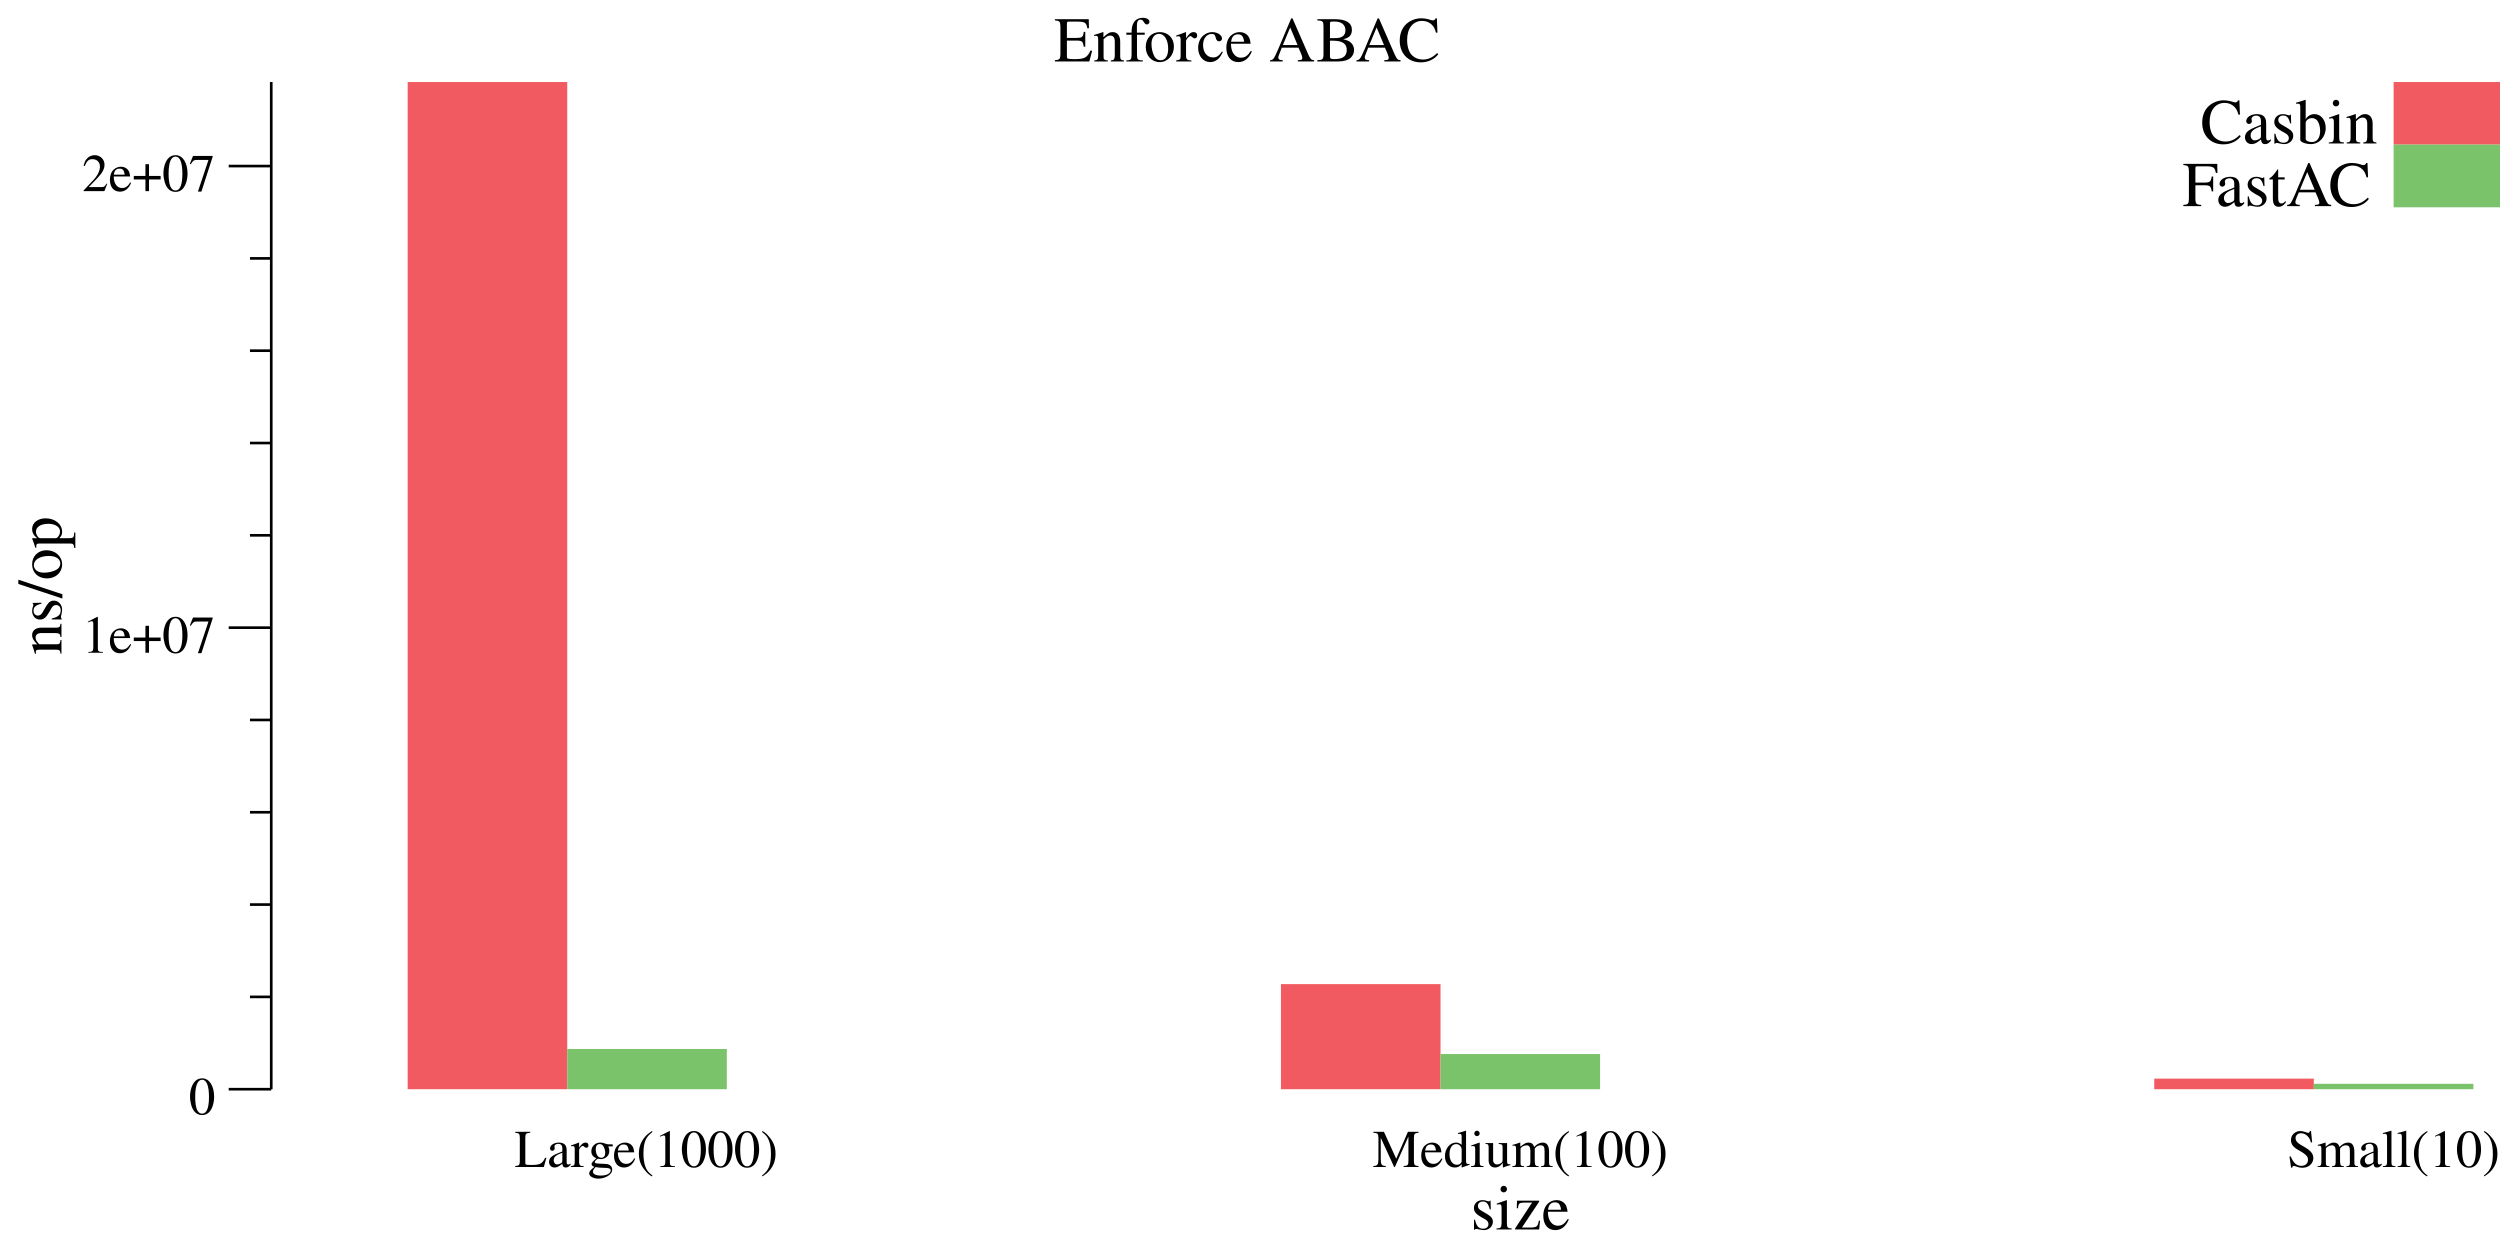
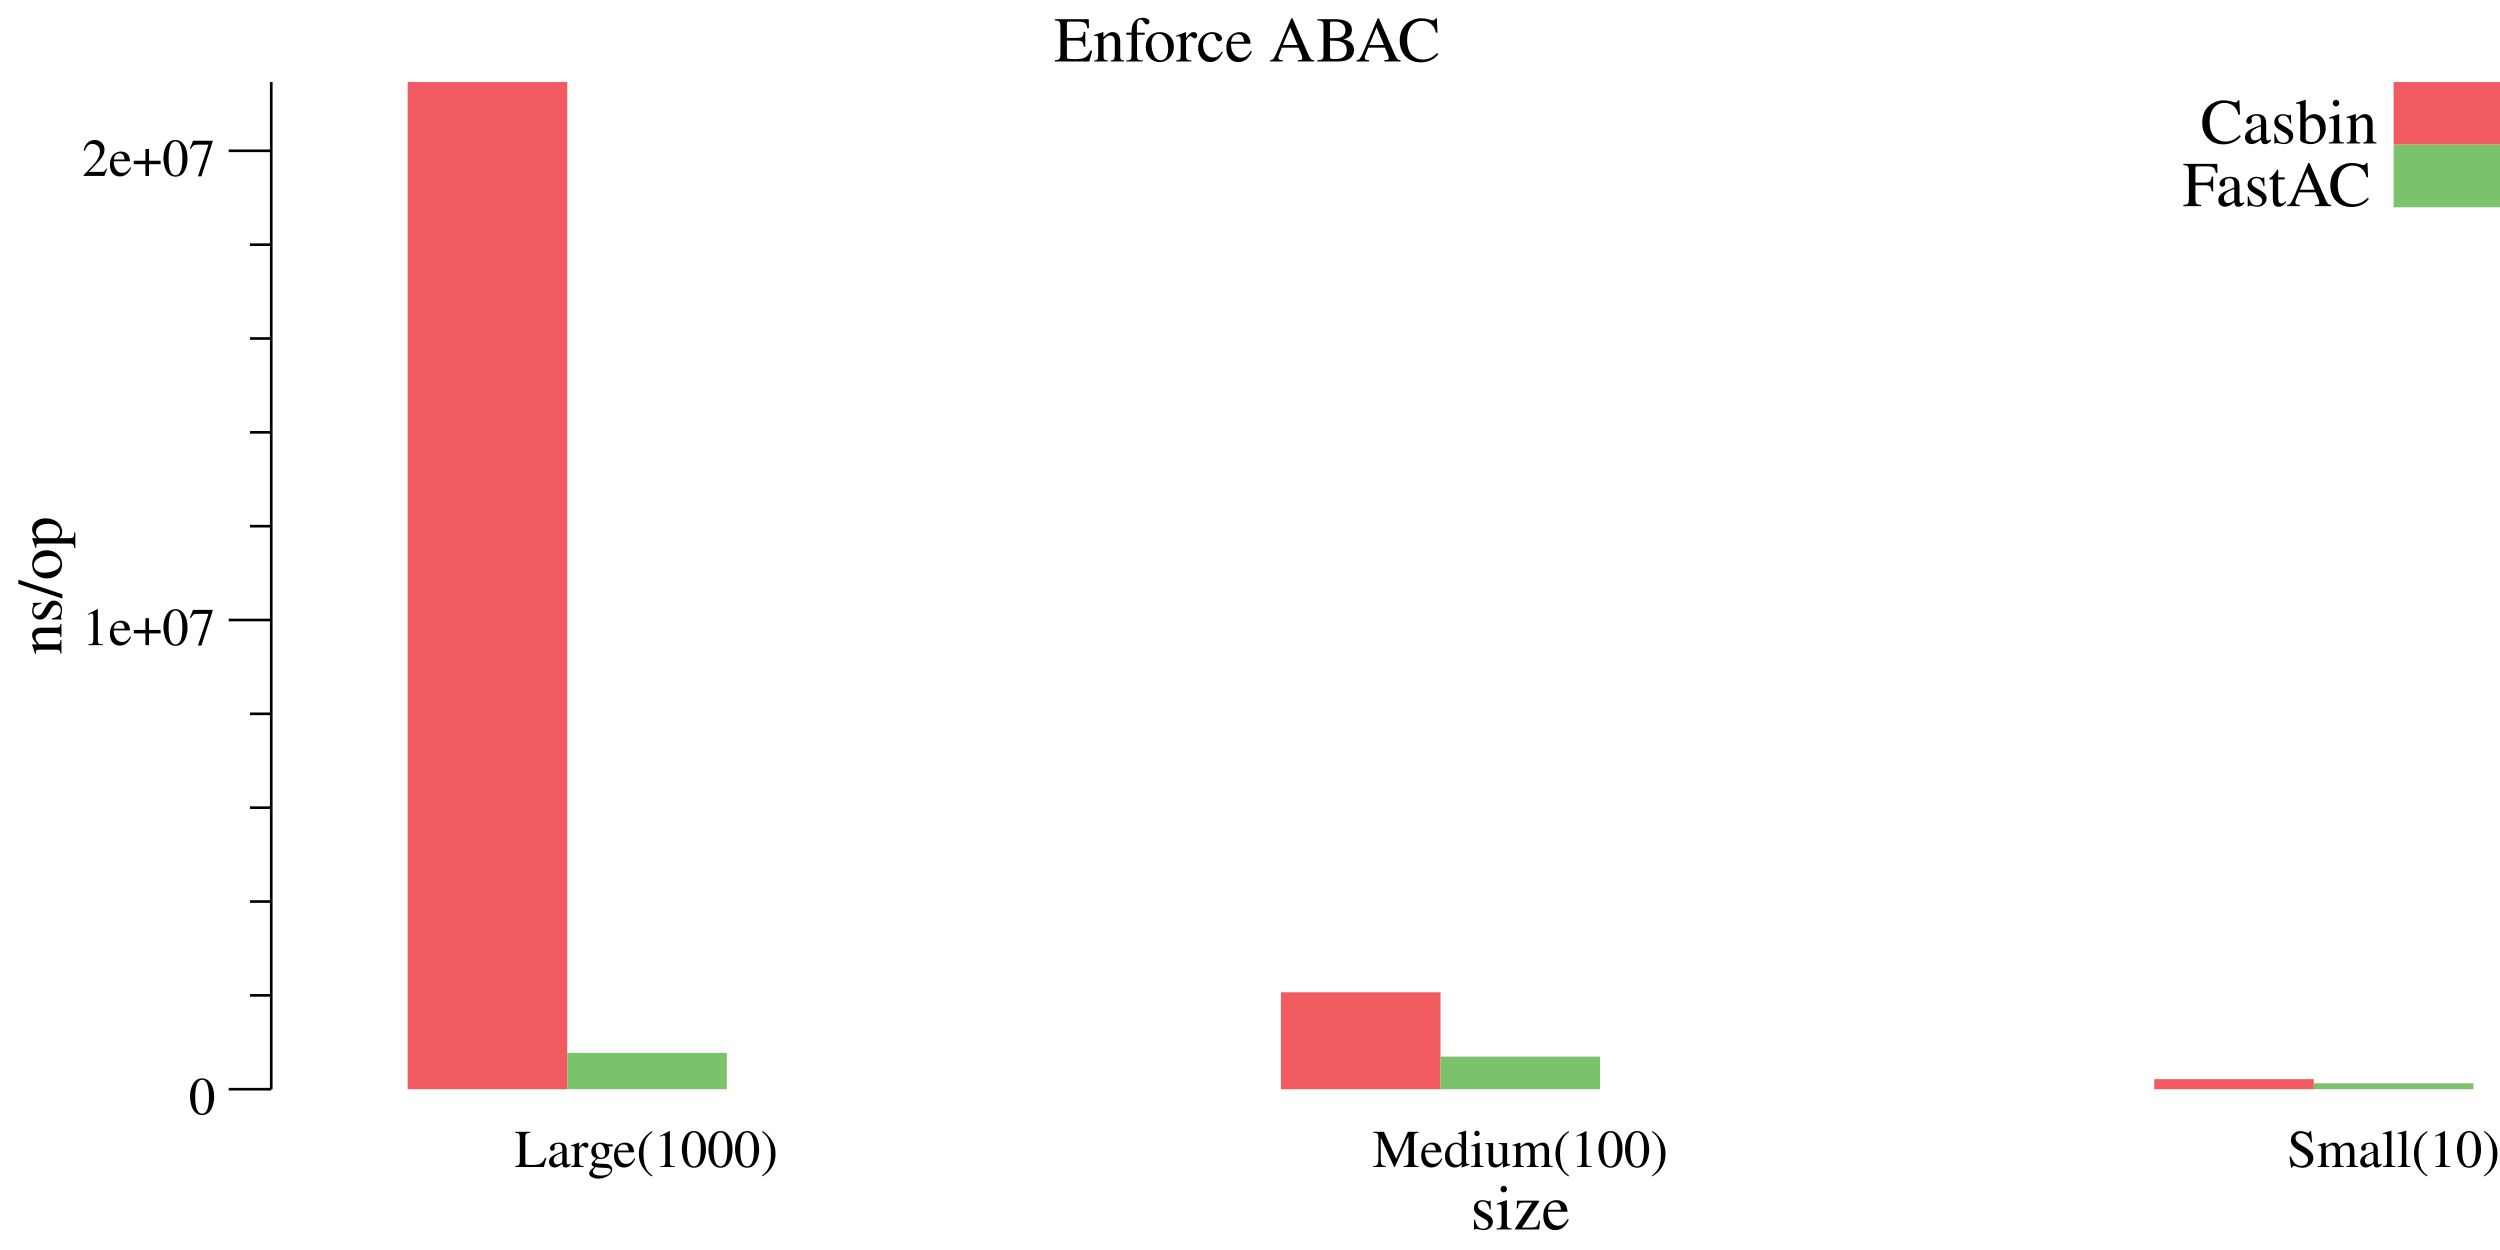
<svg xmlns="http://www.w3.org/2000/svg" width="470pt" height="235pt" viewBox="0 0 470 235">
  <g transform="scale(1, -1) translate(0, -235)">
    <path d="M0,0L470,0L470,235L0,235Z" style="fill:#FFFFFF" />
    <text x="198.17" y="-223.45" transform="scale(1, -1)" style="font-family:Times;font-weight:normal;font-style:normal;font-size:12px">Enforce ABAC</text>
    <text x="276.49" y="-3.861" transform="scale(1, -1)" style="font-family:Times;font-weight:normal;font-style:normal;font-size:12px">size</text>
    <text x="96.744" y="-15.602" transform="scale(1, -1)" style="font-family:Times;font-weight:normal;font-style:normal;font-size:10px">Large(1000)</text>
    <text x="258.05" y="-15.602" transform="scale(1, -1)" style="font-family:Times;font-weight:normal;font-style:normal;font-size:10px">Medium(100)</text>
    <text x="430" y="-15.602" transform="scale(1, -1)" style="font-family:Times;font-weight:normal;font-style:normal;font-size:10px">Small(10)</text>
    <g transform="rotate(90)">
      <text x="111.91" y="11.555" transform="scale(1, -1)" style="font-family:Times;font-weight:normal;font-style:normal;font-size:12px">ns/op</text>
    </g>
    <text x="35.494" y="-25.509" transform="scale(1, -1)" style="font-family:Times;font-weight:normal;font-style:normal;font-size:10px">0</text>
-     <text x="15.416" y="-112.28" transform="scale(1, -1)" style="font-family:Times;font-weight:normal;font-style:normal;font-size:10px">1e+07</text>
-     <text x="15.416" y="-199.06" transform="scale(1, -1)" style="font-family:Times;font-weight:normal;font-style:normal;font-size:10px">2e+07</text>
+     <text x="15.416" y="-113.72" transform="scale(1, -1)" style="font-family:Times;font-weight:normal;font-style:normal;font-size:10px">1e+07</text>
+     <text x="15.416" y="-201.92" transform="scale(1, -1)" style="font-family:Times;font-weight:normal;font-style:normal;font-size:10px">2e+07</text>
    <path d="M42.994,30.23L50.994,30.23" style="fill:none;stroke:#000000;stroke-width:0.5" />
-     <path d="M42.994,117L50.994,117" style="fill:none;stroke:#000000;stroke-width:0.5" />
-     <path d="M42.994,203.78L50.994,203.78" style="fill:none;stroke:#000000;stroke-width:0.5" />
-     <path d="M46.994,47.585L50.994,47.585" style="fill:none;stroke:#000000;stroke-width:0.5" />
-     <path d="M46.994,64.94L50.994,64.94" style="fill:none;stroke:#000000;stroke-width:0.5" />
-     <path d="M46.994,82.295L50.994,82.295" style="fill:none;stroke:#000000;stroke-width:0.5" />
-     <path d="M46.994,99.649L50.994,99.649" style="fill:none;stroke:#000000;stroke-width:0.5" />
-     <path d="M46.994,134.36L50.994,134.36" style="fill:none;stroke:#000000;stroke-width:0.5" />
-     <path d="M46.994,151.71L50.994,151.71" style="fill:none;stroke:#000000;stroke-width:0.5" />
-     <path d="M46.994,169.07L50.994,169.07" style="fill:none;stroke:#000000;stroke-width:0.5" />
-     <path d="M46.994,186.42L50.994,186.42" style="fill:none;stroke:#000000;stroke-width:0.5" />
+     <path d="M42.994,118.44L50.994,118.44" style="fill:none;stroke:#000000;stroke-width:0.5" />
+     <path d="M42.994,206.65L50.994,206.65" style="fill:none;stroke:#000000;stroke-width:0.5" />
+     <path d="M46.994,47.872L50.994,47.872" style="fill:none;stroke:#000000;stroke-width:0.5" />
+     <path d="M46.994,65.513L50.994,65.513" style="fill:none;stroke:#000000;stroke-width:0.5" />
+     <path d="M46.994,83.155L50.994,83.155" style="fill:none;stroke:#000000;stroke-width:0.5" />
+     <path d="M46.994,100.8L50.994,100.8" style="fill:none;stroke:#000000;stroke-width:0.5" />
+     <path d="M46.994,136.08L50.994,136.08" style="fill:none;stroke:#000000;stroke-width:0.5" />
+     <path d="M46.994,153.72L50.994,153.72" style="fill:none;stroke:#000000;stroke-width:0.5" />
+     <path d="M46.994,171.36L50.994,171.36" style="fill:none;stroke:#000000;stroke-width:0.5" />
+     <path d="M46.994,189L50.994,189" style="fill:none;stroke:#000000;stroke-width:0.5" />
    <path d="M50.994,30.23L50.994,219.58" style="fill:none;stroke:#000000;stroke-width:0.5" />
    <path d="M76.642,30.23L76.642,219.58L106.64,219.58L106.64,30.23Z" style="fill:#F15A60" />
-     <path d="M240.82,30.23L240.82,49.987L270.82,49.987L270.82,30.23Z" style="fill:#F15A60" />
-     <path d="M405,30.23L405,32.216L435,32.216L435,30.23Z" style="fill:#F15A60" />
-     <path d="M106.64,30.23L106.64,37.794L136.64,37.794L136.64,30.23Z" style="fill:#7AC36A" />
-     <path d="M270.82,30.23L270.82,36.842L300.82,36.842L300.82,30.23Z" style="fill:#7AC36A" />
-     <path d="M435,30.23L435,31.242L465,31.242L465,30.23Z" style="fill:#7AC36A" />
+     <path d="M240.82,30.23L240.82,48.45L270.82,48.45L270.82,30.23Z" style="fill:#F15A60" />
+     <path d="M405,30.23L405,32.118L435,32.118L435,30.23Z" style="fill:#F15A60" />
+     <path d="M106.64,30.23L106.64,37.063L136.64,37.063L136.64,30.23Z" style="fill:#7AC36A" />
+     <path d="M270.82,30.23L270.82,36.359L300.82,36.359L300.82,30.23Z" style="fill:#7AC36A" />
+     <path d="M435,30.23L435,31.34L465,31.34L465,30.23Z" style="fill:#7AC36A" />
    <path d="M450,207.81L450,219.58L470,219.58L470,207.81Z" style="fill:#F15A60" />
    <text x="413.67" y="-208.03" transform="scale(1, -1)" style="font-family:Times;font-weight:normal;font-style:normal;font-size:12px">Casbin</text>
    <path d="M450,196.03L450,207.81L470,207.81L470,196.03Z" style="fill:#7AC36A" />
    <text x="410.33" y="-196.25" transform="scale(1, -1)" style="font-family:Times;font-weight:normal;font-style:normal;font-size:12px">FastAC</text>
  </g>
</svg>
